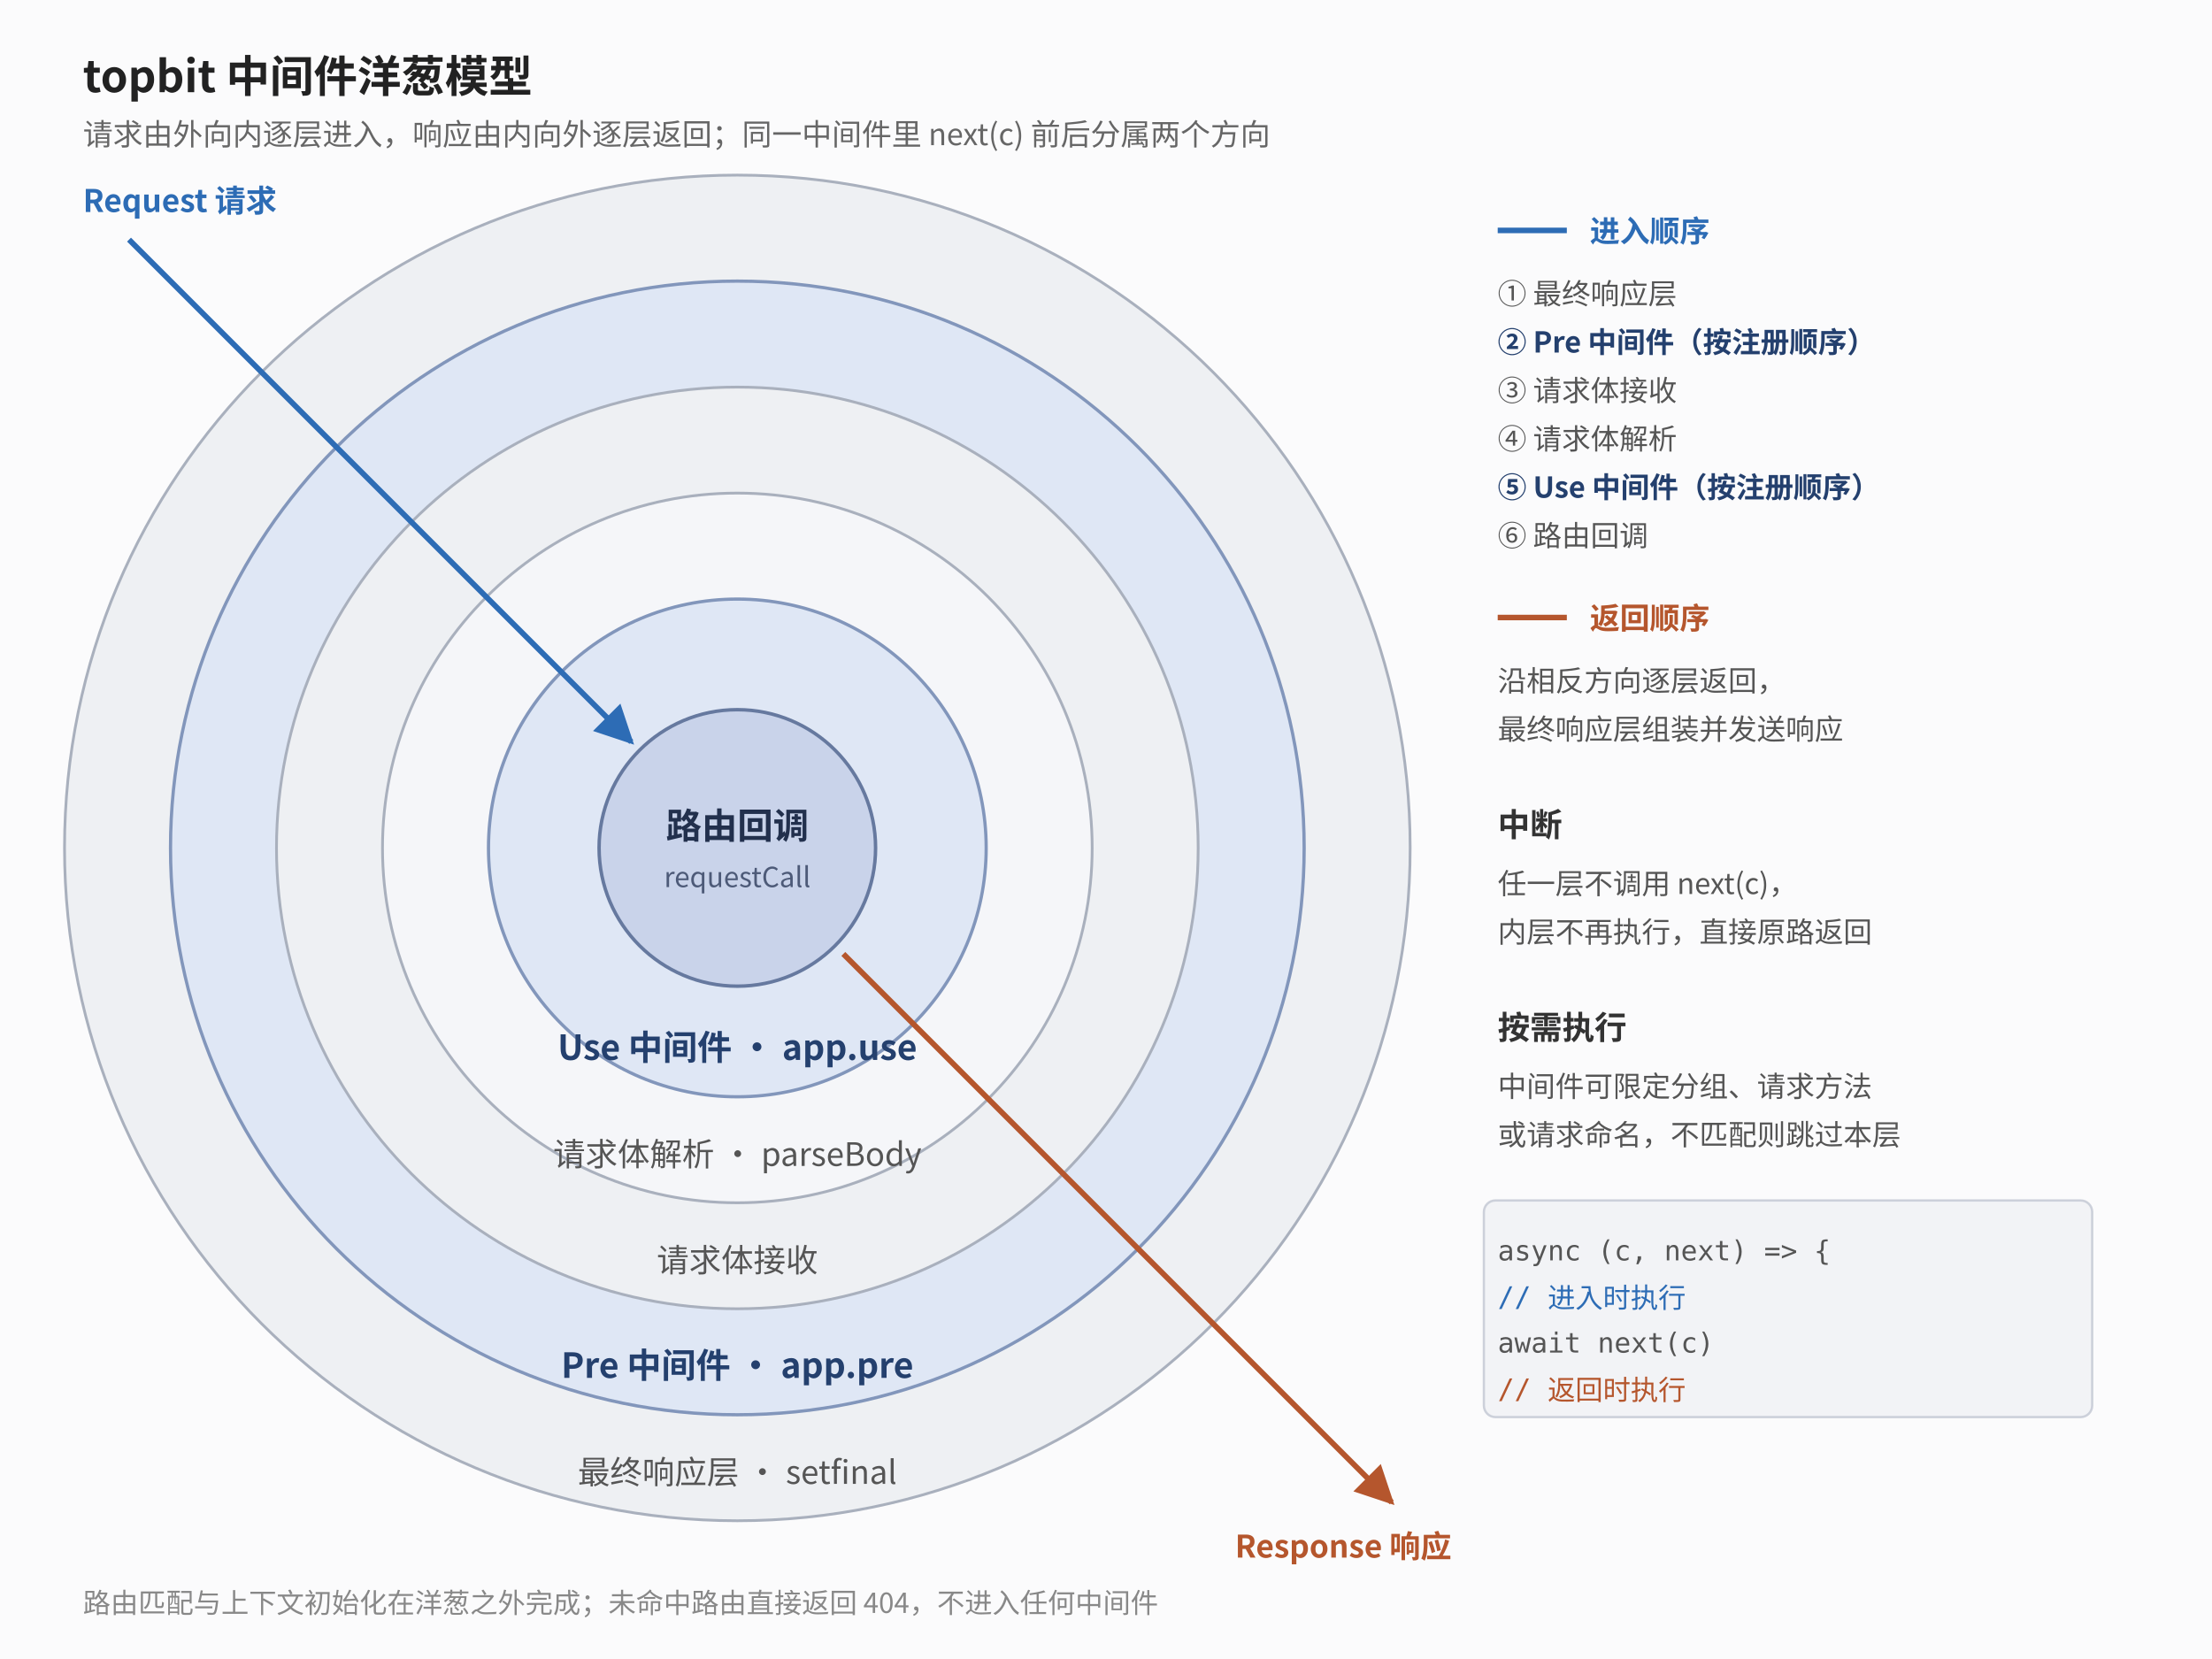
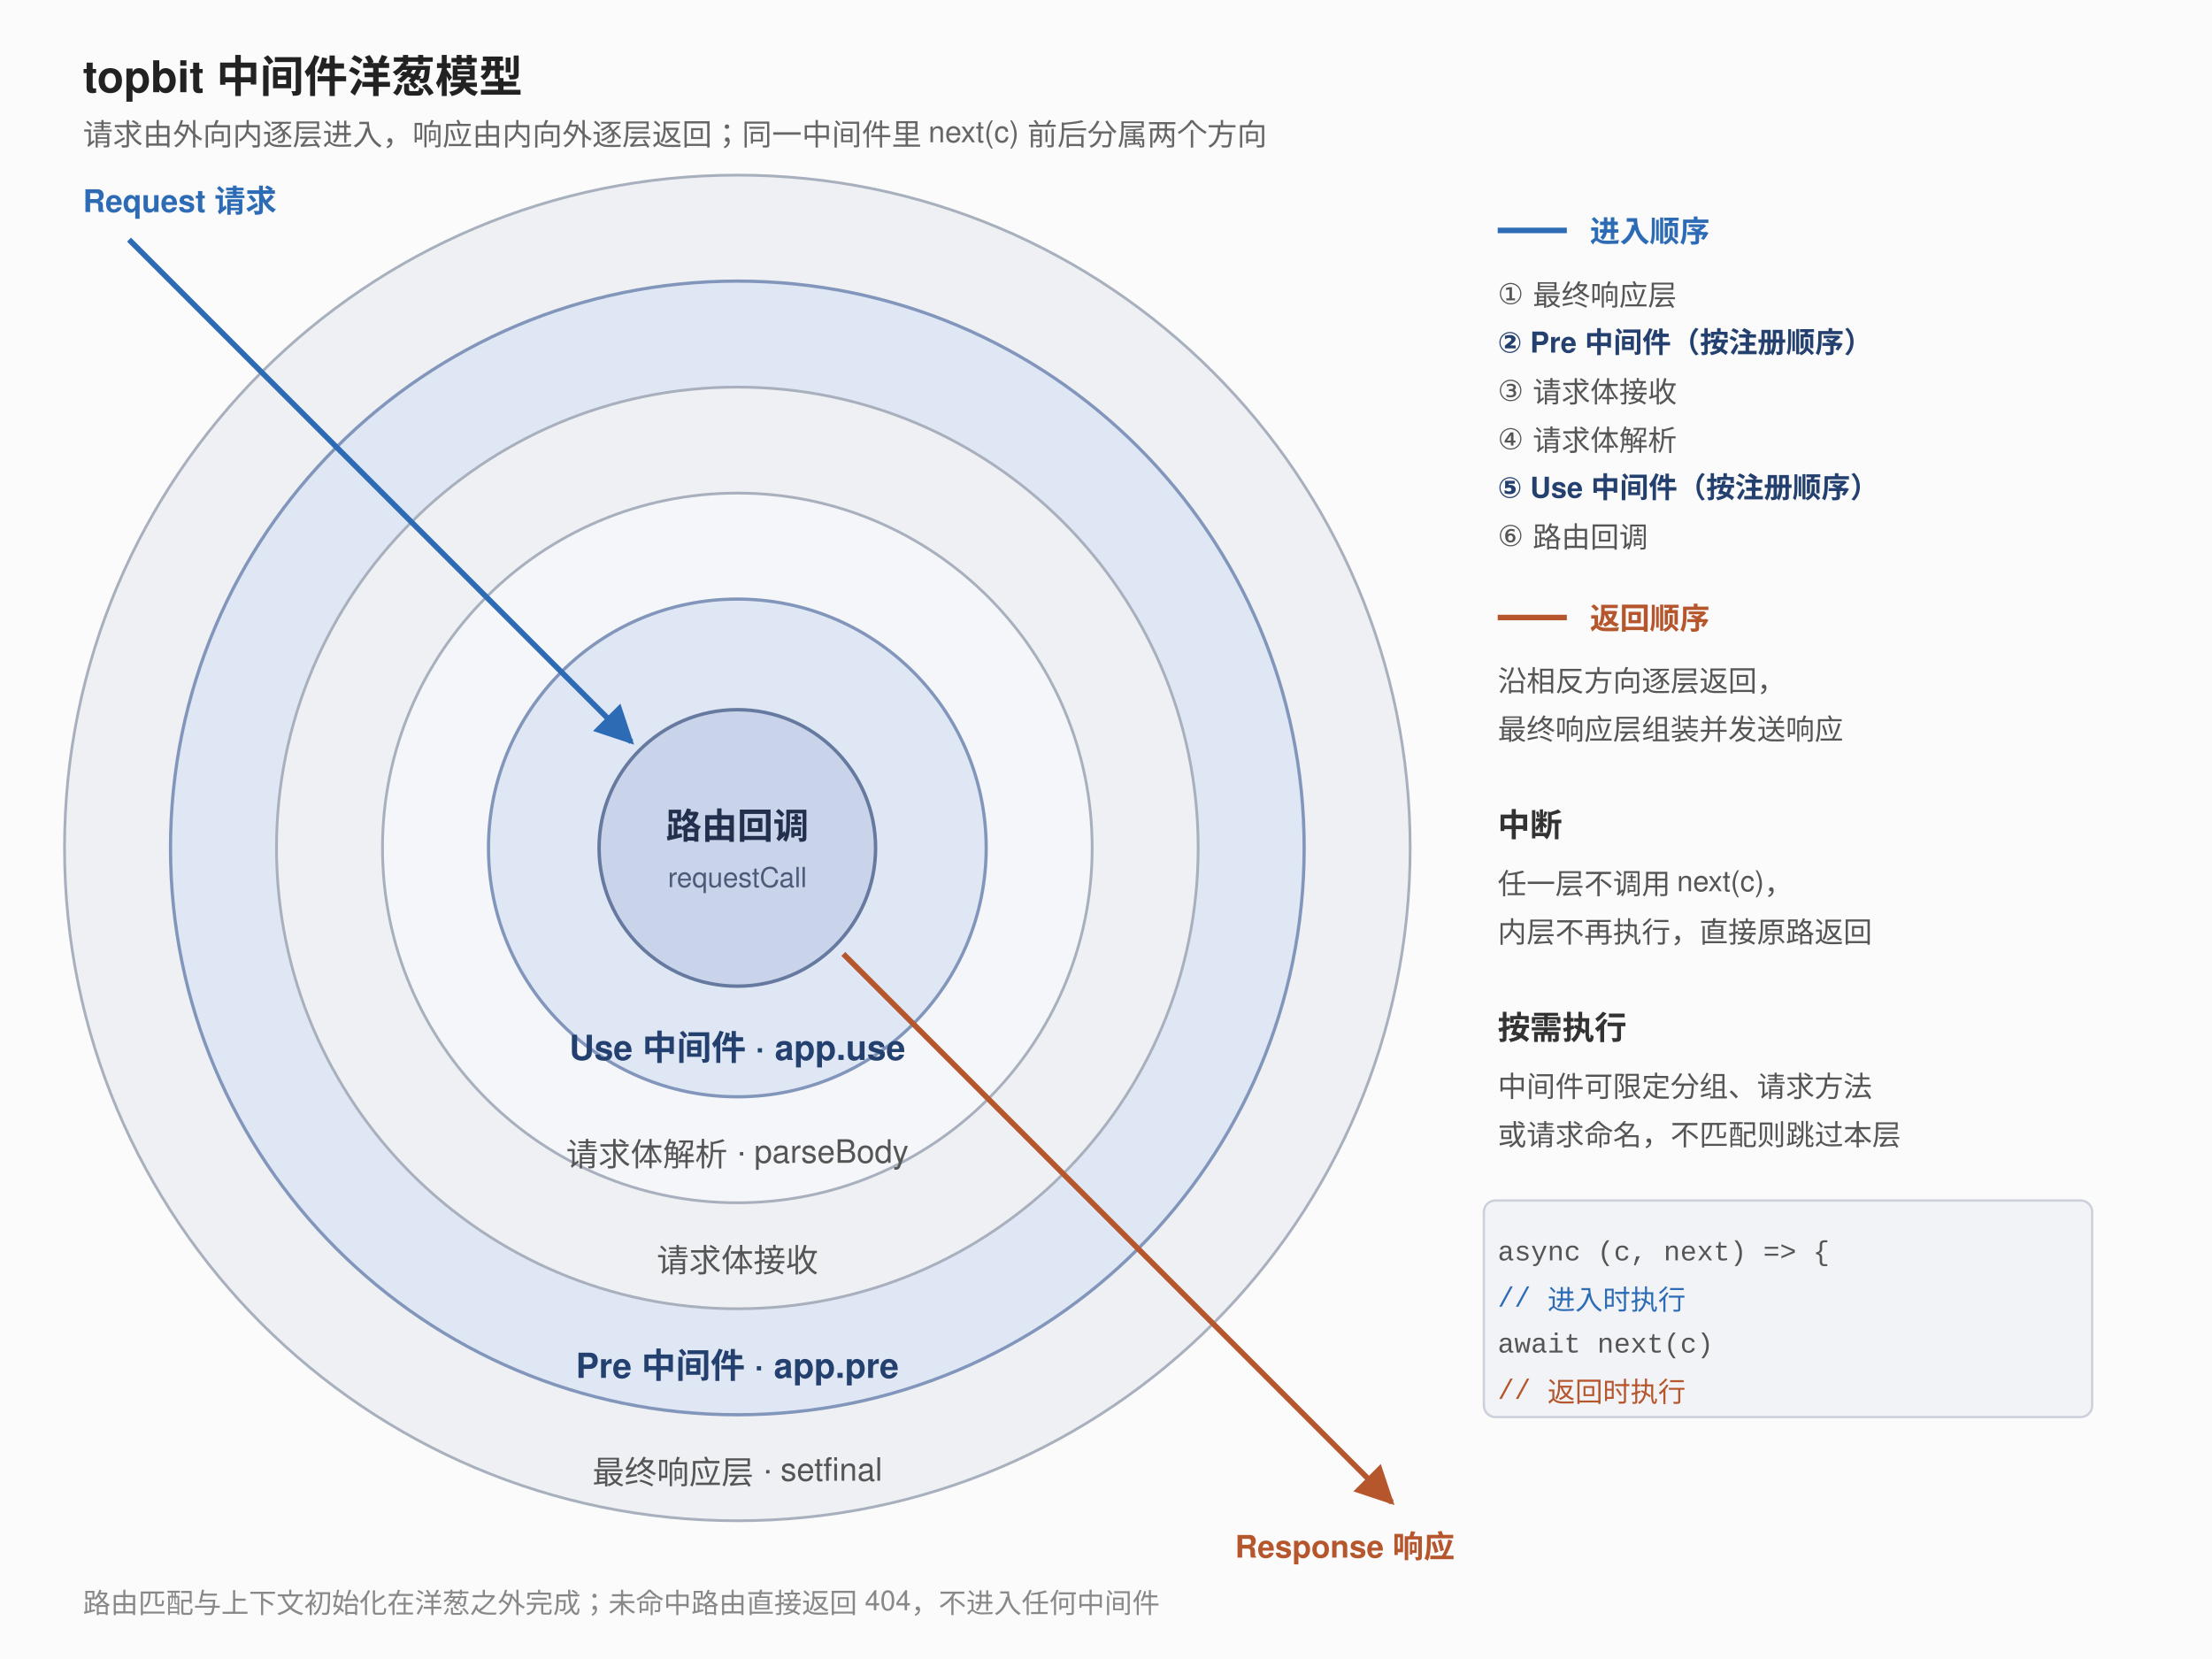
- <svg xmlns="http://www.w3.org/2000/svg" viewBox="0 0 960 720" width="960" height="720" font-family="'PingFang SC','Hiragino Sans GB','Microsoft YaHei','Source Han Sans SC','Noto Sans CJK SC',sans-serif">
+ <svg xmlns="http://www.w3.org/2000/svg" viewBox="0 0 960 720" width="960" height="720" font-family="'Helvetica Neue',Helvetica,Arial,sans-serif">
  <defs>
    <marker id="ahi" viewBox="0 0 10 10" refX="9" refY="5" markerWidth="7" markerHeight="7" orient="auto-start-reverse">
      <path d="M 0 0 L 10 5 L 0 10 z" fill="#2d6cb5" />
    </marker>
    <marker id="aho" viewBox="0 0 10 10" refX="9" refY="5" markerWidth="7" markerHeight="7" orient="auto-start-reverse">
      <path d="M 0 0 L 10 5 L 0 10 z" fill="#b5562d" />
    </marker>
  </defs>
  <rect width="960" height="720" fill="#fbfbfc" />
  <text x="36" y="40" font-size="19" fill="#222" font-weight="600">topbit 中间件洋葱模型</text>
  <text x="36" y="63" font-size="13" fill="#666">请求由外向内逐层进入，响应由内向外逐层返回；同一中间件里 next(c) 前后分属两个方向</text>
  <g transform="translate(320,368)">
    <circle r="292" fill="#eef0f3" stroke="#a9b0bd" stroke-width="1.2" />
    <circle r="246" fill="#dfe7f5" stroke="#8296bb" stroke-width="1.4" />
    <circle r="200" fill="#eef0f3" stroke="#a9b0bd" stroke-width="1.2" />
    <circle r="154" fill="#f5f6f9" stroke="#a9b0bd" stroke-width="1.2" />
    <circle r="108" fill="#dfe7f5" stroke="#8296bb" stroke-width="1.4" />
    <circle r="60" fill="#c9d3ea" stroke="#66799f" stroke-width="1.5" />
    <text y="276" text-anchor="middle" font-size="14" fill="#555">最终响应层 · setfinal</text>
    <text y="230" text-anchor="middle" font-size="15" fill="#24406e" font-weight="600">Pre 中间件 · app.pre</text>
    <text y="184" text-anchor="middle" font-size="14" fill="#555">请求体接收</text>
    <text y="138" text-anchor="middle" font-size="14" fill="#555">请求体解析 · parseBody</text>
    <text y="92" text-anchor="middle" font-size="15" fill="#24406e" font-weight="600">Use 中间件 · app.use</text>
    <text y="-4" text-anchor="middle" font-size="15.5" fill="#22304d" font-weight="600">路由回调</text>
    <text y="17" text-anchor="middle" font-size="12" fill="#4d5a78">requestCall</text>
  </g>
  <path d="M 56 104 L 274 322" stroke="#2d6cb5" stroke-width="2.4" fill="none" marker-end="url(#ahi)" />
  <text x="36" y="92" font-size="13.5" fill="#2d6cb5" font-weight="600">Request 请求</text>
  <path d="M 366 414 L 604 652" stroke="#b5562d" stroke-width="2.4" fill="none" marker-end="url(#aho)" />
  <text x="536" y="676" font-size="13.5" fill="#b5562d" font-weight="600">Response 响应</text>
  <text x="36" y="700" font-size="12" fill="#888">路由匹配与上下文初始化在洋葱之外完成；未命中路由直接返回 404，不进入任何中间件</text>
  <g transform="translate(650,116)">
    <line x1="0" y1="-16" x2="30" y2="-16" stroke="#2d6cb5" stroke-width="2.4" />
    <text x="40" y="-11" font-size="13" fill="#2d6cb5" font-weight="600">进入顺序</text>
    <text y="16" font-size="12.5" fill="#555">① 最终响应层</text>
    <text y="37" font-size="12.5" fill="#24406e" font-weight="600">② Pre 中间件（按注册顺序）</text>
    <text y="58" font-size="12.5" fill="#555">③ 请求体接收</text>
    <text y="79" font-size="12.5" fill="#555">④ 请求体解析</text>
    <text y="100" font-size="12.5" fill="#24406e" font-weight="600">⑤ Use 中间件（按注册顺序）</text>
    <text y="121" font-size="12.5" fill="#555">⑥ 路由回调</text>
    <line x1="0" y1="152" x2="30" y2="152" stroke="#b5562d" stroke-width="2.4" />
    <text x="40" y="157" font-size="13" fill="#b5562d" font-weight="600">返回顺序</text>
    <text y="184" font-size="12.5" fill="#555">沿相反方向逐层返回，</text>
    <text y="205" font-size="12.5" fill="#555">最终响应层组装并发送响应</text>
    <text y="247" font-size="14" fill="#333" font-weight="600">中断</text>
    <text y="272" font-size="12.5" fill="#555">任一层不调用 next(c)，</text>
    <text y="293" font-size="12.5" fill="#555">内层不再执行，直接原路返回</text>
    <text y="335" font-size="14" fill="#333" font-weight="600">按需执行</text>
    <text y="360" font-size="12.5" fill="#555">中间件可限定分组、请求方法</text>
    <text y="381" font-size="12.5" fill="#555">或请求命名，不匹配则跳过本层</text>
    <rect x="-6" y="405" width="264" height="94" rx="5" fill="#f2f3f6" stroke="#ccd0da" />
-     <text y="431" font-size="12" fill="#555" font-family="ui-monospace,Menlo,Consolas,monospace">async (c, next) =&gt; {</text>
-     <text y="451" font-size="12" fill="#2d6cb5" font-family="ui-monospace,Menlo,Consolas,monospace">  // 进入时执行</text>
-     <text y="471" font-size="12" fill="#555" font-family="ui-monospace,Menlo,Consolas,monospace">  await next(c)</text>
-     <text y="491" font-size="12" fill="#b5562d" font-family="ui-monospace,Menlo,Consolas,monospace">  // 返回时执行</text>
+     <text y="431" font-size="12" fill="#555" font-family="Consolas,Monaco,'Courier New',monospace">async (c, next) =&gt; {</text>
+     <text y="451" font-size="12" fill="#2d6cb5" font-family="Consolas,Monaco,'Courier New',monospace">  // 进入时执行</text>
+     <text y="471" font-size="12" fill="#555" font-family="Consolas,Monaco,'Courier New',monospace">  await next(c)</text>
+     <text y="491" font-size="12" fill="#b5562d" font-family="Consolas,Monaco,'Courier New',monospace">  // 返回时执行</text>
  </g>
</svg>
